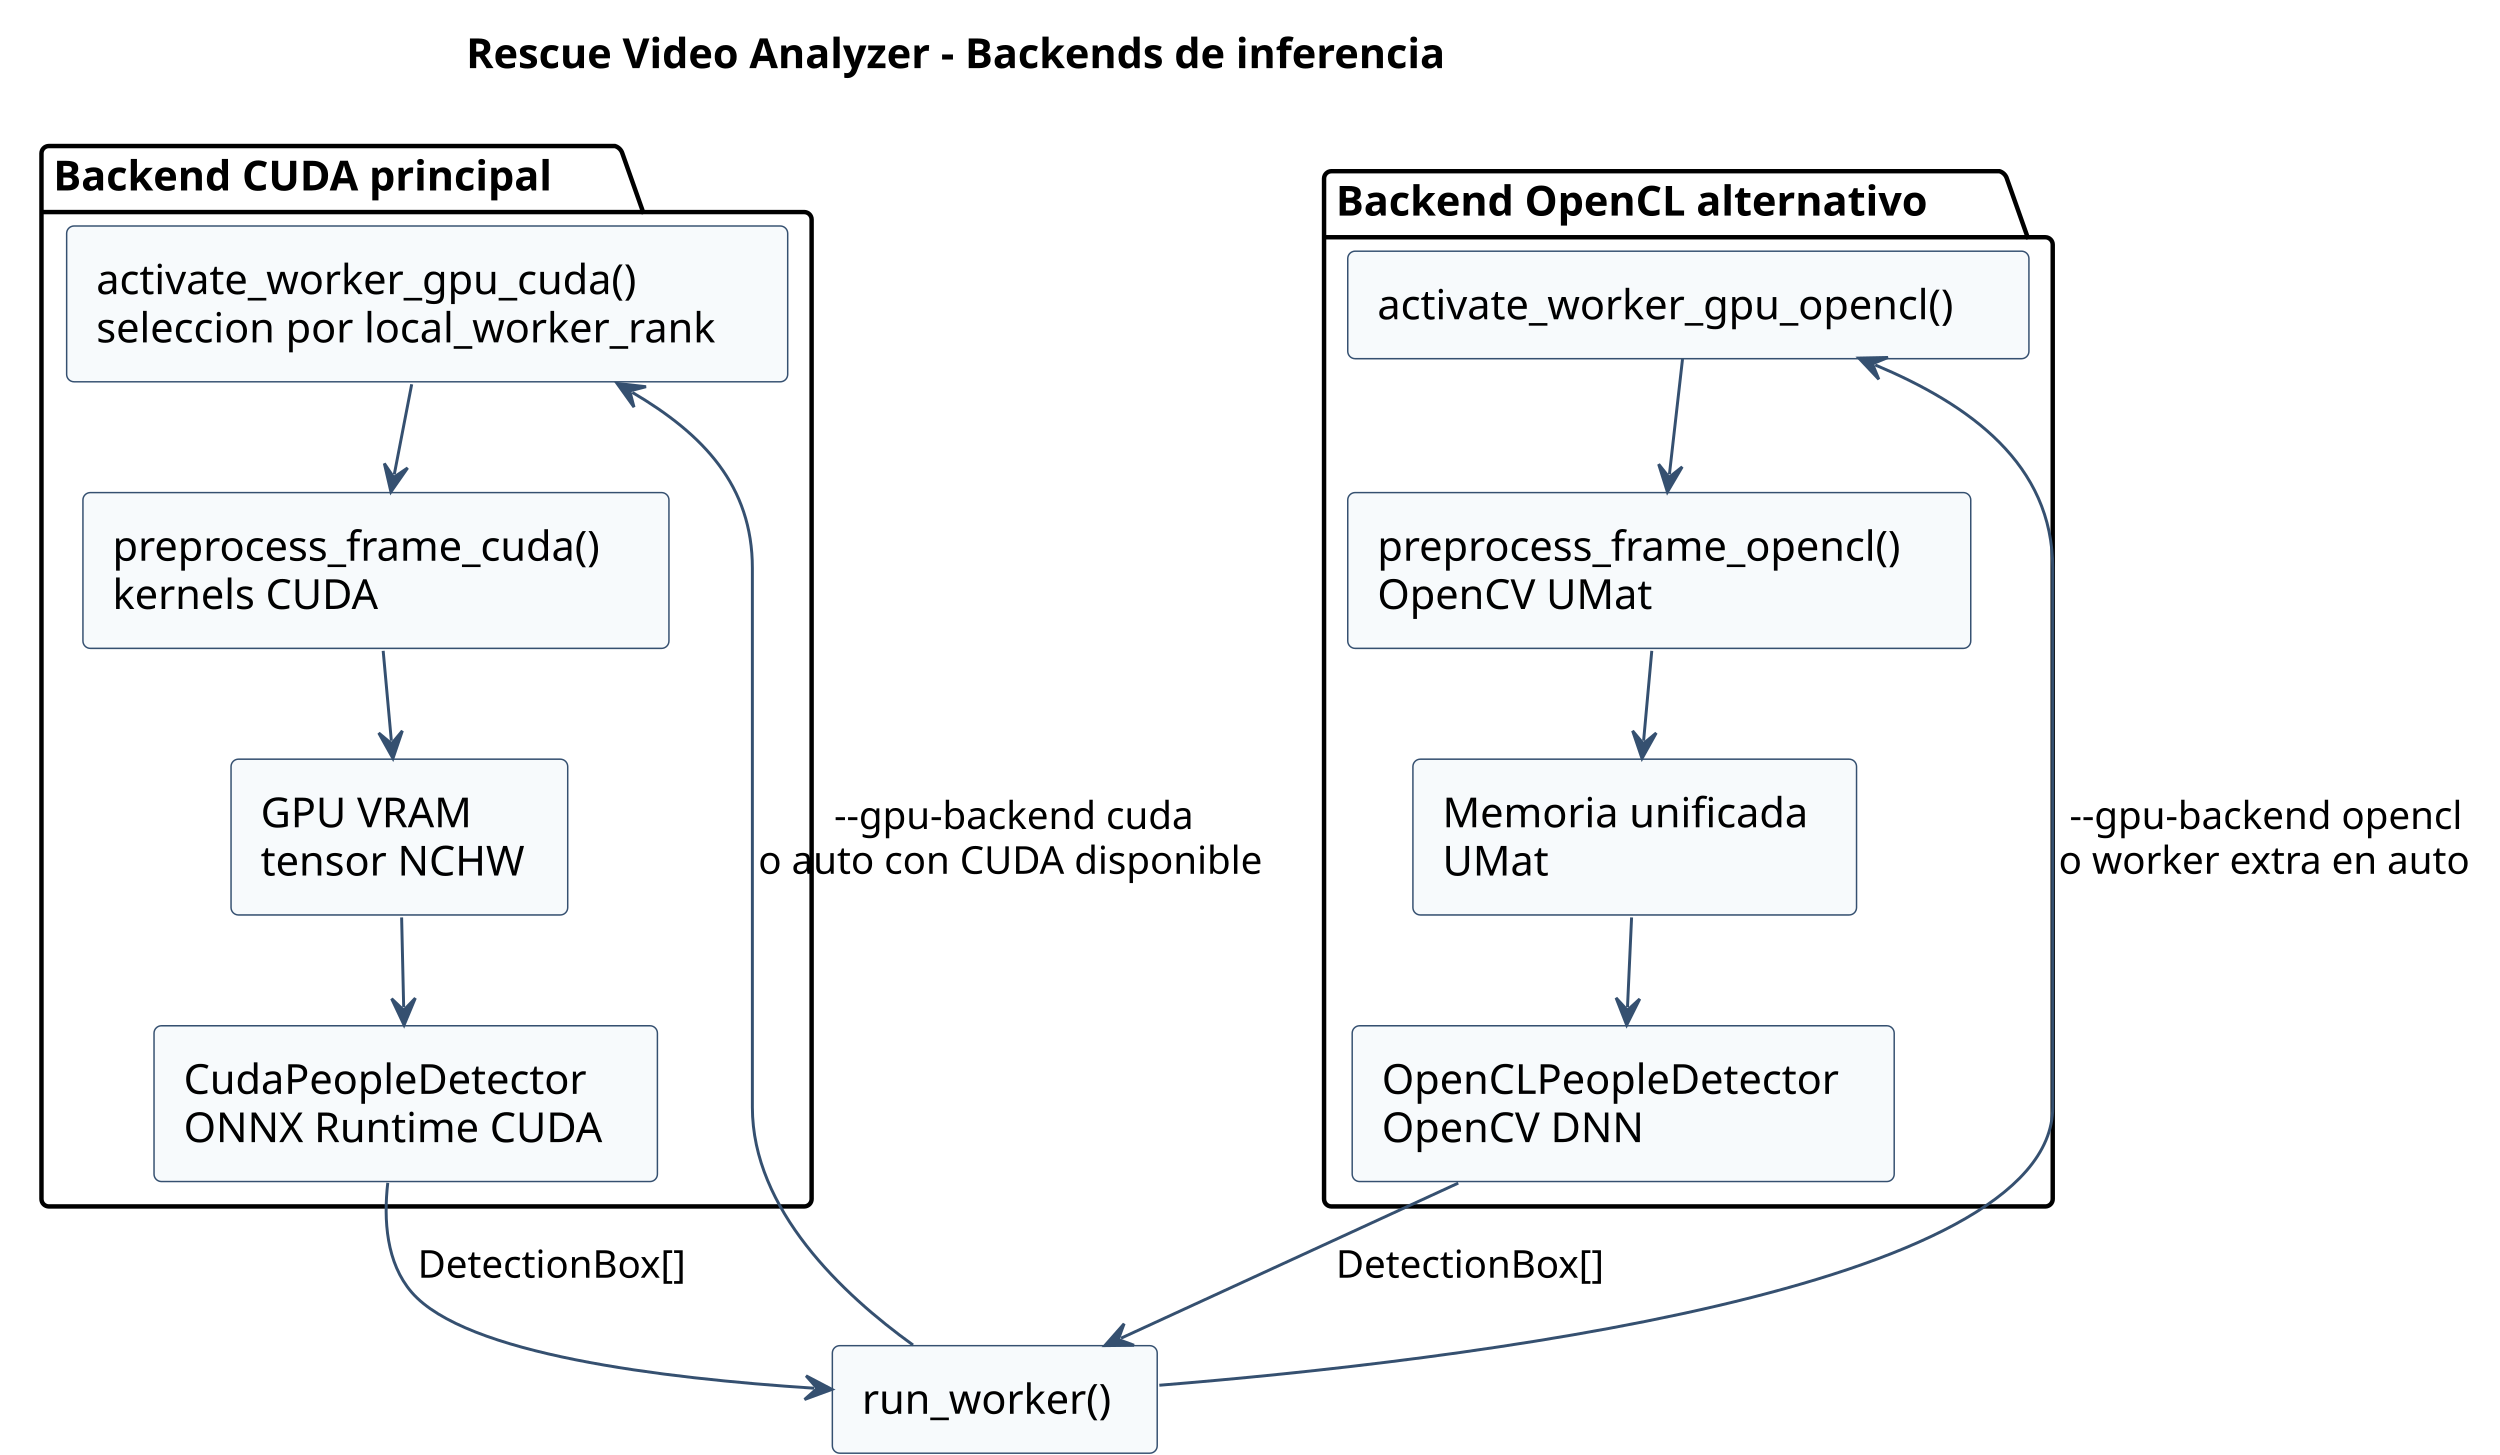
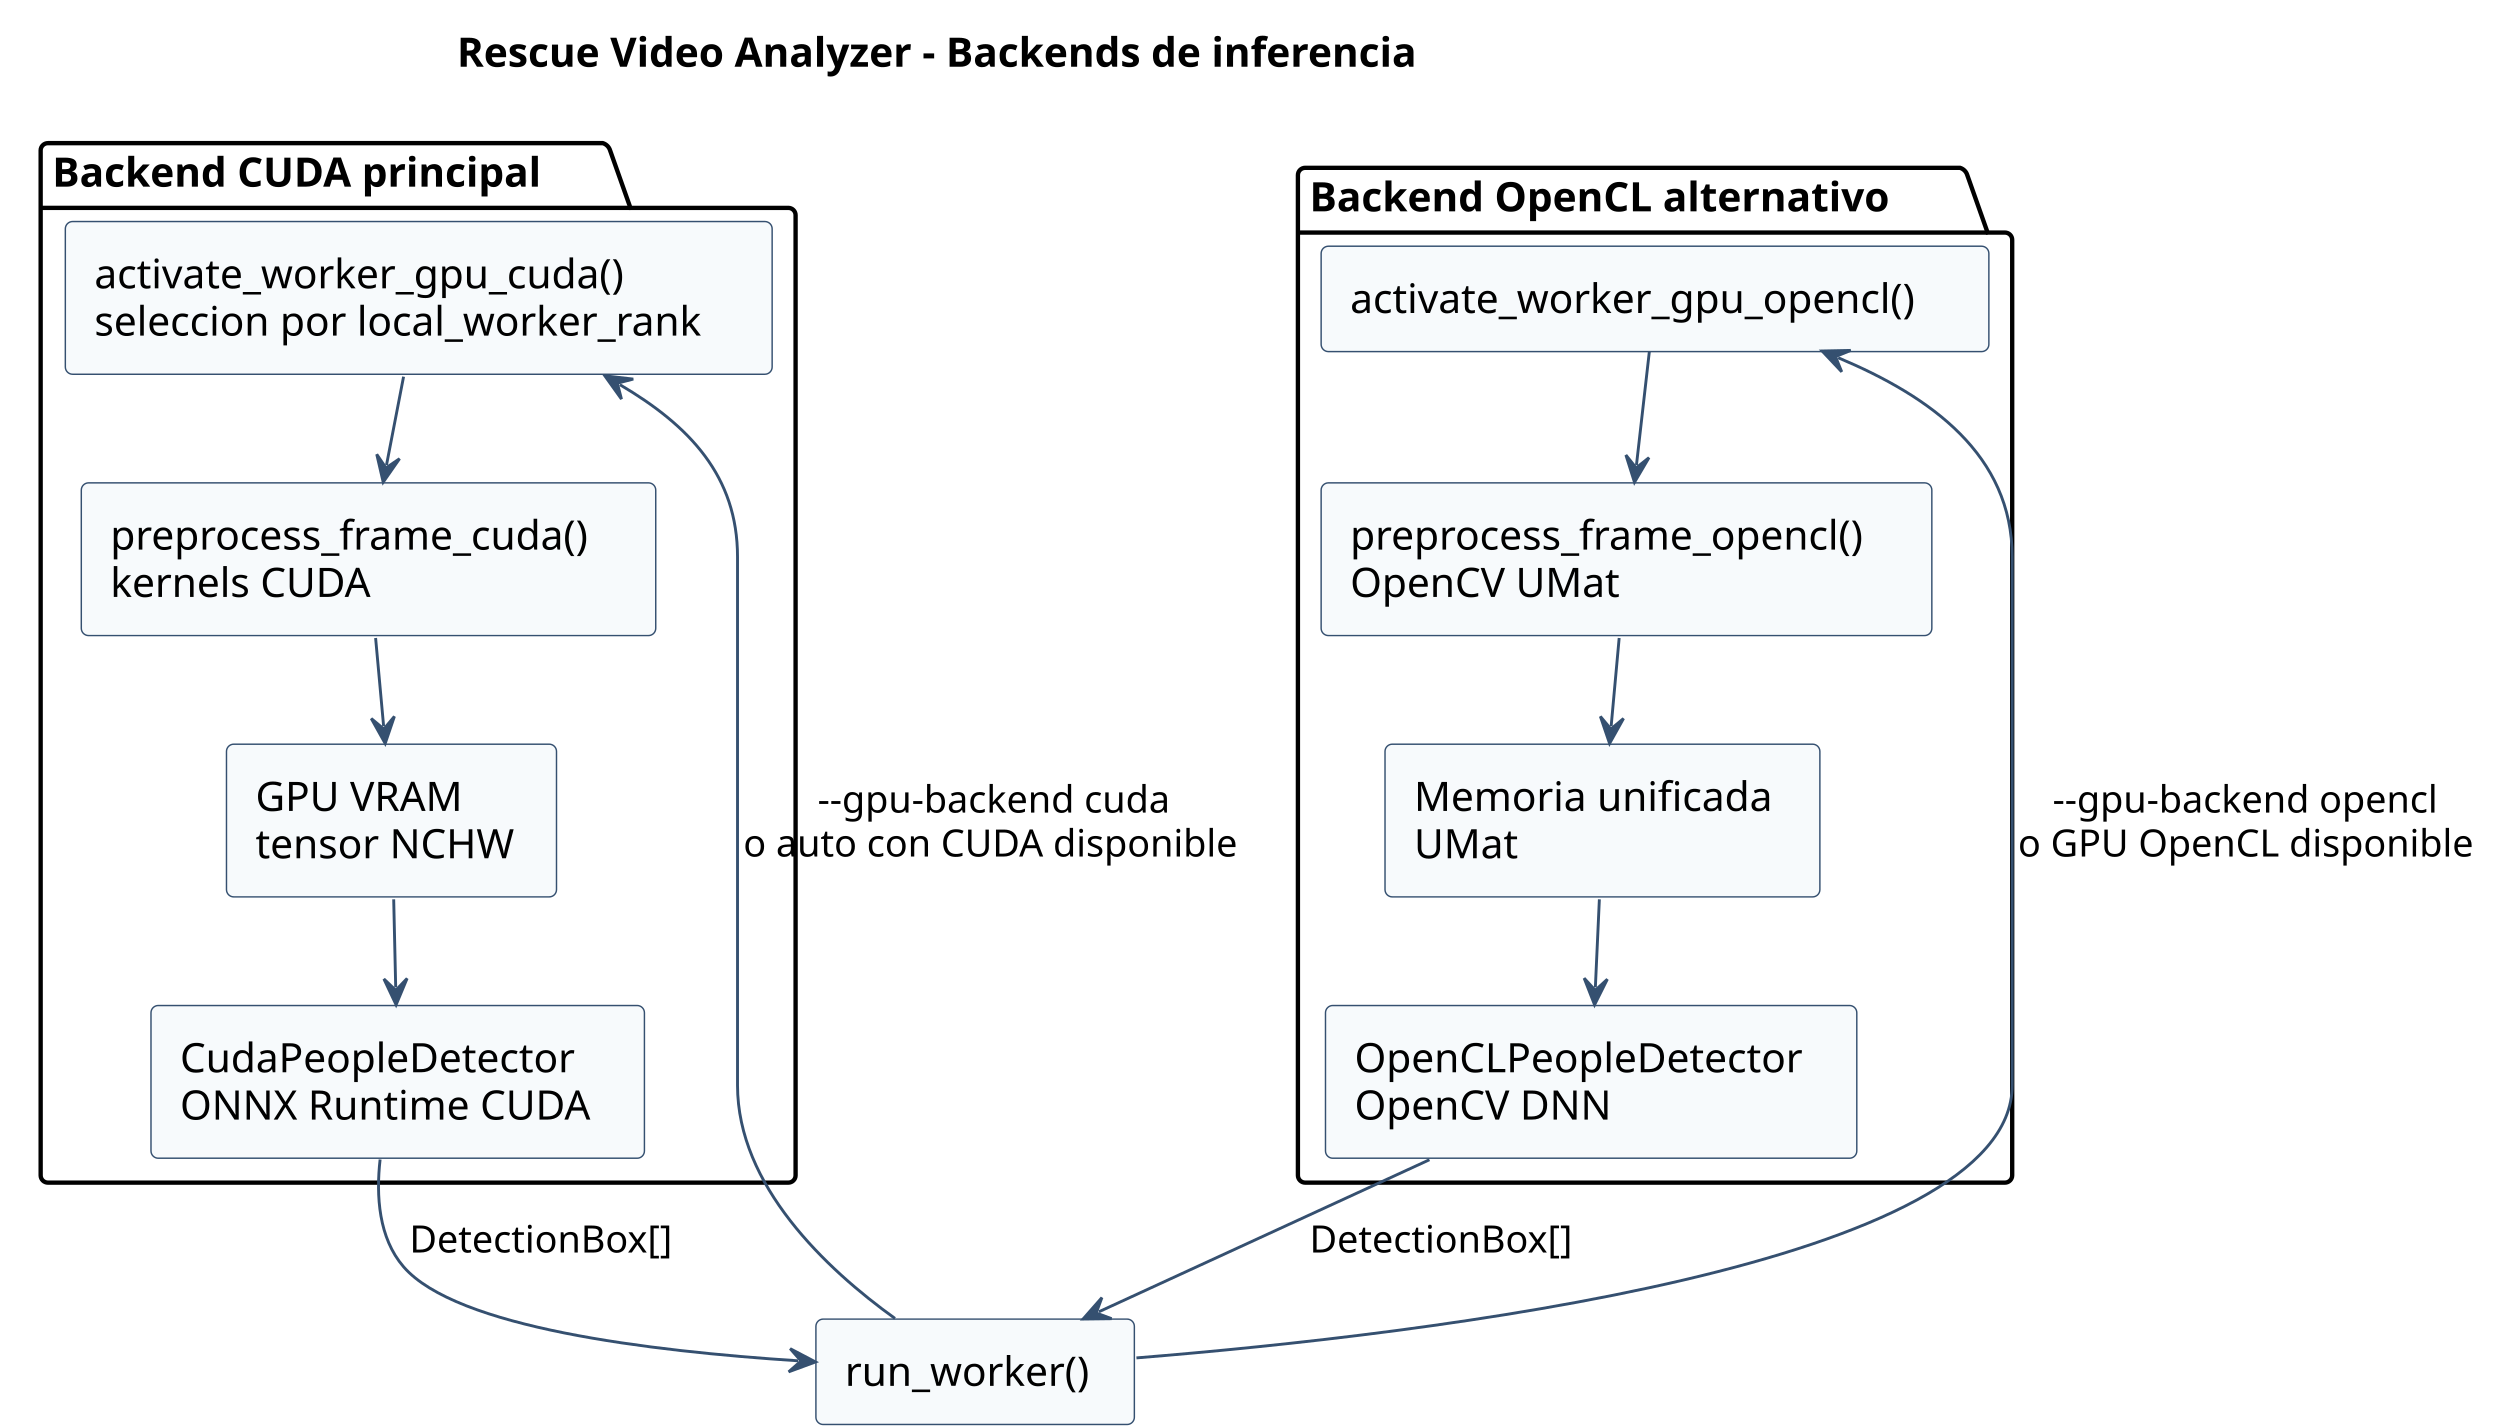
- <svg xmlns="http://www.w3.org/2000/svg" contentStyleType="text/css" data-diagram-type="DESCRIPTION" height="491px" preserveAspectRatio="none" style="width:844px;height:491px;background:#FFFFFF;" version="1.1" viewBox="0 0 844 491" width="844px" zoomAndPan="magnify">
+ <svg xmlns="http://www.w3.org/2000/svg" contentStyleType="text/css" data-diagram-type="DESCRIPTION" height="491px" preserveAspectRatio="none" style="width:861px;height:491px;background:#FFFFFF;" version="1.1" viewBox="0 0 861 491" width="861px" zoomAndPan="magnify">
  <defs />
  <g>
    <g class="title" data-source-line="2">
      <text fill="#000000" font-family="sans-serif" font-size="14" font-weight="700" lengthAdjust="spacing" textLength="379.237" x="157.381" y="22.995">Rescue Video Analyzer - Backends de inferencia</text>
    </g>
    <g class="cluster" data-qualified-name="CUDA" data-source-line="13" id="ent0003">
      <path d="M16.5,49.297 L207.614,49.297 A3.75,3.75 0 0 1 210.114,51.797 L217.114,71.594 L271.5,71.594 A2.5,2.5 0 0 1 274,74.094 L274,404.797 A2.5,2.5 0 0 1 271.5,407.297 L16.5,407.297 A2.5,2.5 0 0 1 14,404.797 L14,51.797 A2.5,2.5 0 0 1 16.5,49.297" fill="none" style="stroke:#000000;stroke-width:1.5;" />
      <line style="stroke:#000000;stroke-width:1.5;" x1="14" x2="217.114" y1="71.594" y2="71.594" />
      <text fill="#000000" font-family="sans-serif" font-size="14" font-weight="700" lengthAdjust="spacing" textLength="190.114" x="18" y="64.292">Backend CUDA principal</text>
    </g>
    <g class="cluster" data-qualified-name="OPENCL" data-source-line="20" id="ent0008">
      <path d="M449.5,57.797 L675.026,57.797 A3.75,3.75 0 0 1 677.526,60.297 L684.526,80.094 L690.5,80.094 A2.5,2.5 0 0 1 693,82.594 L693,404.797 A2.5,2.5 0 0 1 690.5,407.297 L449.5,407.297 A2.5,2.5 0 0 1 447,404.797 L447,60.297 A2.5,2.5 0 0 1 449.5,57.797" fill="none" style="stroke:#000000;stroke-width:1.5;" />
      <line style="stroke:#000000;stroke-width:1.5;" x1="447" x2="684.526" y1="80.094" y2="80.094" />
      <text fill="#000000" font-family="sans-serif" font-size="14" font-weight="700" lengthAdjust="spacing" textLength="224.526" x="451" y="72.792">Backend OpenCL alternativo</text>
    </g>
    <g class="entity" data-qualified-name="Worker" data-source-line="11" id="ent0002">
      <rect fill="#F7FAFC" height="36.297" rx="2.5" ry="2.5" style="stroke:#355070;stroke-width:0.5;" width="109.674" x="281" y="454.297" />
      <text fill="#000000" font-family="sans-serif" font-size="14" lengthAdjust="spacing" textLength="89.674" x="291" y="477.292">run_worker()</text>
    </g>
    <g class="entity" data-qualified-name="CUDA.BindCuda" data-source-line="14" id="ent0004">
      <rect fill="#F7FAFC" height="52.594" rx="2.5" ry="2.5" style="stroke:#355070;stroke-width:0.5;" width="243.426" x="22.5" y="76.297" />
      <text fill="#000000" font-family="sans-serif" font-size="14" lengthAdjust="spacing" textLength="197.477" x="32.5" y="99.292">activate_worker_gpu_cuda()</text>
      <text fill="#000000" font-family="sans-serif" font-size="14" lengthAdjust="spacing" textLength="223.426" x="32.5" y="115.589">seleccion por local_worker_rank</text>
    </g>
    <g class="entity" data-qualified-name="CUDA.PreCuda" data-source-line="15" id="ent0005">
      <rect fill="#F7FAFC" height="52.594" rx="2.5" ry="2.5" style="stroke:#355070;stroke-width:0.5;" width="197.837" x="28" y="166.297" />
      <text fill="#000000" font-family="sans-serif" font-size="14" lengthAdjust="spacing" textLength="177.837" x="38" y="189.292">preprocess_frame_cuda()</text>
      <text fill="#000000" font-family="sans-serif" font-size="14" lengthAdjust="spacing" textLength="95.977" x="38" y="205.589">kernels CUDA</text>
    </g>
    <g class="entity" data-qualified-name="CUDA.DetCuda" data-source-line="16" id="ent0006">
      <rect fill="#F7FAFC" height="52.594" rx="2.5" ry="2.5" style="stroke:#355070;stroke-width:0.5;" width="169.94" x="52" y="346.297" />
      <text fill="#000000" font-family="sans-serif" font-size="14" lengthAdjust="spacing" textLength="144.129" x="62" y="369.292">CudaPeopleDetector</text>
      <text fill="#000000" font-family="sans-serif" font-size="14" lengthAdjust="spacing" textLength="149.94" x="62" y="385.589">ONNX Runtime CUDA</text>
    </g>
    <g class="entity" data-qualified-name="CUDA.Vram" data-source-line="17" id="ent0007">
      <rect fill="#F7FAFC" height="52.594" rx="2.5" ry="2.5" style="stroke:#355070;stroke-width:0.5;" width="113.659" x="78" y="256.297" />
      <text fill="#000000" font-family="sans-serif" font-size="14" lengthAdjust="spacing" textLength="74.949" x="88" y="279.292">GPU VRAM</text>
      <text fill="#000000" font-family="sans-serif" font-size="14" lengthAdjust="spacing" textLength="93.659" x="88" y="295.589">tensor NCHW</text>
    </g>
    <g class="entity" data-qualified-name="OPENCL.BindOpenCL" data-source-line="21" id="ent0009">
      <rect fill="#F7FAFC" height="36.297" rx="2.5" ry="2.5" style="stroke:#355070;stroke-width:0.5;" width="229.966" x="455" y="84.797" />
      <text fill="#000000" font-family="sans-serif" font-size="14" lengthAdjust="spacing" textLength="209.966" x="465" y="107.792">activate_worker_gpu_opencl()</text>
    </g>
    <g class="entity" data-qualified-name="OPENCL.PreOpenCL" data-source-line="22" id="ent0010">
      <rect fill="#F7FAFC" height="52.594" rx="2.5" ry="2.5" style="stroke:#355070;stroke-width:0.5;" width="210.326" x="455" y="166.297" />
      <text fill="#000000" font-family="sans-serif" font-size="14" lengthAdjust="spacing" textLength="190.326" x="465" y="189.292">preprocess_frame_opencl()</text>
      <text fill="#000000" font-family="sans-serif" font-size="14" lengthAdjust="spacing" textLength="97.59" x="465" y="205.589">OpenCV UMat</text>
    </g>
    <g class="entity" data-qualified-name="OPENCL.DetOpenCL" data-source-line="23" id="ent0011">
      <rect fill="#F7FAFC" height="52.594" rx="2.5" ry="2.5" style="stroke:#355070;stroke-width:0.5;" width="182.982" x="456.5" y="346.297" />
      <text fill="#000000" font-family="sans-serif" font-size="14" lengthAdjust="spacing" textLength="162.982" x="466.5" y="369.292">OpenCLPeopleDetector</text>
      <text fill="#000000" font-family="sans-serif" font-size="14" lengthAdjust="spacing" textLength="92.921" x="466.5" y="385.589">OpenCV DNN</text>
    </g>
    <g class="entity" data-qualified-name="OPENCL.UMat" data-source-line="24" id="ent0012">
      <rect fill="#F7FAFC" height="52.594" rx="2.5" ry="2.5" style="stroke:#355070;stroke-width:0.5;" width="149.767" x="477" y="256.297" />
      <text fill="#000000" font-family="sans-serif" font-size="14" lengthAdjust="spacing" textLength="129.767" x="487" y="279.292">Memoria unificada</text>
      <text fill="#000000" font-family="sans-serif" font-size="14" lengthAdjust="spacing" textLength="36.395" x="487" y="295.589">UMat</text>
    </g>
    <g class="link" data-entity-1="ent0002" data-entity-2="ent0004" data-link-type="dependency" id="lnk13">
      <polygon fill="#355070" points="208.306,129.439,214.036,137.45,212.616,131.974,218.091,130.554,208.306,129.439" style="stroke:#355070;stroke-width:1;" />
      <path d="M308.238,454.082 C284.45,436.958 254,408.3 254,373.797 C254,191.797 254,191.797 254,191.797 C254,164.039 237.549,146.638 213.478,132.481" fill="none" style="stroke:#355070;stroke-width:1;" />
      <text fill="#000000" font-family="sans-serif" font-size="13" lengthAdjust="spacing" textLength="129.936" x="281.597" y="279.864">--gpu-backend cuda</text>
      <text fill="#000000" font-family="sans-serif" font-size="13" lengthAdjust="spacing" textLength="181.13" x="256" y="294.997">o auto con CUDA disponible</text>
    </g>
    <g class="link" data-entity-1="ent0004" data-entity-2="ent0005" data-link-type="dependency" id="lnk14">
      <polygon fill="#355070" points="131.973,166.055,137.607,157.977,132.921,161.146,129.752,156.46,131.973,166.055" style="stroke:#355070;stroke-width:1;" />
      <path d="M138.991,129.724 C136.778,141.182 135.32,148.728 133.111,160.164" fill="none" style="stroke:#355070;stroke-width:1;" />
    </g>
    <g class="link" data-entity-1="ent0005" data-entity-2="ent0007" data-link-type="dependency" id="lnk15">
      <polygon fill="#355070" points="132.66,256.055,135.829,246.73,132.207,251.076,127.862,247.454,132.66,256.055" style="stroke:#355070;stroke-width:1;" />
      <path d="M129.357,219.724 C130.399,231.182 131.077,238.643 132.117,250.08" fill="none" style="stroke:#355070;stroke-width:1;" />
    </g>
    <g class="link" data-entity-1="ent0007" data-entity-2="ent0006" data-link-type="dependency" id="lnk16">
      <polygon fill="#355070" points="136.415,346.055,140.209,336.967,136.301,341.057,132.212,337.149,136.415,346.055" style="stroke:#355070;stroke-width:1;" />
      <path d="M135.589,309.724 C135.85,321.182 136.019,328.62 136.279,340.057" fill="none" style="stroke:#355070;stroke-width:1;" />
    </g>
    <g class="link" data-entity-1="ent0002" data-entity-2="ent0009" data-link-type="dependency" id="lnk17">
      <polygon fill="#355070" points="627.539,120.884,634.289,128.055,632.149,122.819,637.385,120.678,627.539,120.884" style="stroke:#355070;stroke-width:1;" />
      <path d="M391.389,467.659 C491.664,459.543 693,435.556 693,373.797 C693,191.797 693,191.797 693,191.797 C693,156.744 665.083,136.641 633.071,123.206" fill="none" style="stroke:#355070;stroke-width:1;" />
-       <text fill="#000000" font-family="sans-serif" font-size="13" lengthAdjust="spacing" textLength="141.534" x="698.672" y="279.864">--gpu-backend opencl</text>
-       <text fill="#000000" font-family="sans-serif" font-size="13" lengthAdjust="spacing" textLength="148.878" x="695" y="294.997">o worker extra en auto</text>
+       <text fill="#000000" font-family="sans-serif" font-size="13" lengthAdjust="spacing" textLength="141.534" x="706.921" y="279.864">--gpu-backend opencl</text>
+       <text fill="#000000" font-family="sans-serif" font-size="13" lengthAdjust="spacing" textLength="165.375" x="695" y="294.997">o GPU OpenCL disponible</text>
    </g>
    <g class="link" data-entity-1="ent0009" data-entity-2="ent0010" data-link-type="dependency" id="lnk18">
      <polygon fill="#355070" points="562.919,166.107,567.91,157.616,563.484,161.139,559.961,156.713,562.919,166.107" style="stroke:#355070;stroke-width:1;" />
      <path d="M568.024,121.183 C566.567,134.006 565.239,145.698 563.597,160.145" fill="none" style="stroke:#355070;stroke-width:1;" />
    </g>
    <g class="link" data-entity-1="ent0010" data-entity-2="ent0012" data-link-type="dependency" id="lnk19">
      <polygon fill="#355070" points="554.34,256.055,559.139,247.454,554.793,251.076,551.171,246.73,554.34,256.055" style="stroke:#355070;stroke-width:1;" />
      <path d="M557.643,219.724 C556.601,231.182 555.923,238.643 554.883,250.08" fill="none" style="stroke:#355070;stroke-width:1;" />
    </g>
    <g class="link" data-entity-1="ent0012" data-entity-2="ent0011" data-link-type="dependency" id="lnk20">
      <polygon fill="#355070" points="549.17,346.055,553.575,337.246,549.397,341.06,545.583,336.883,549.17,346.055" style="stroke:#355070;stroke-width:1;" />
      <path d="M550.822,309.724 C550.301,321.182 549.962,328.625 549.442,340.061" fill="none" style="stroke:#355070;stroke-width:1;" />
    </g>
    <g class="link" data-entity-1="ent0006" data-entity-2="ent0002" data-link-type="dependency" id="lnk21">
      <polygon fill="#355070" points="280.855,469.055,272.135,464.477,275.866,468.729,271.613,472.46,280.855,469.055" style="stroke:#355070;stroke-width:1;" />
      <path d="M130.91,399.322 C129.486,411.859 130.403,426.365 139,436.297 C157.131,457.243 223.154,465.283 274.868,468.664" fill="none" style="stroke:#355070;stroke-width:1;" />
      <text fill="#000000" font-family="sans-serif" font-size="13" lengthAdjust="spacing" textLength="97.862" x="141" y="431.364">DetectionBox[]</text>
    </g>
    <g class="link" data-entity-1="ent0011" data-entity-2="ent0002" data-link-type="dependency" id="lnk22">
      <polygon fill="#355070" points="372.992,454.284,382.84,454.158,377.535,452.195,379.497,446.889,372.992,454.284" style="stroke:#355070;stroke-width:1;" />
      <path d="M492.3,399.414 C454.637,416.735 411.397,436.622 378.443,451.777" fill="none" style="stroke:#355070;stroke-width:1;" />
      <text fill="#000000" font-family="sans-serif" font-size="13" lengthAdjust="spacing" textLength="97.862" x="451" y="431.364">DetectionBox[]</text>
    </g>
  </g>
</svg>
